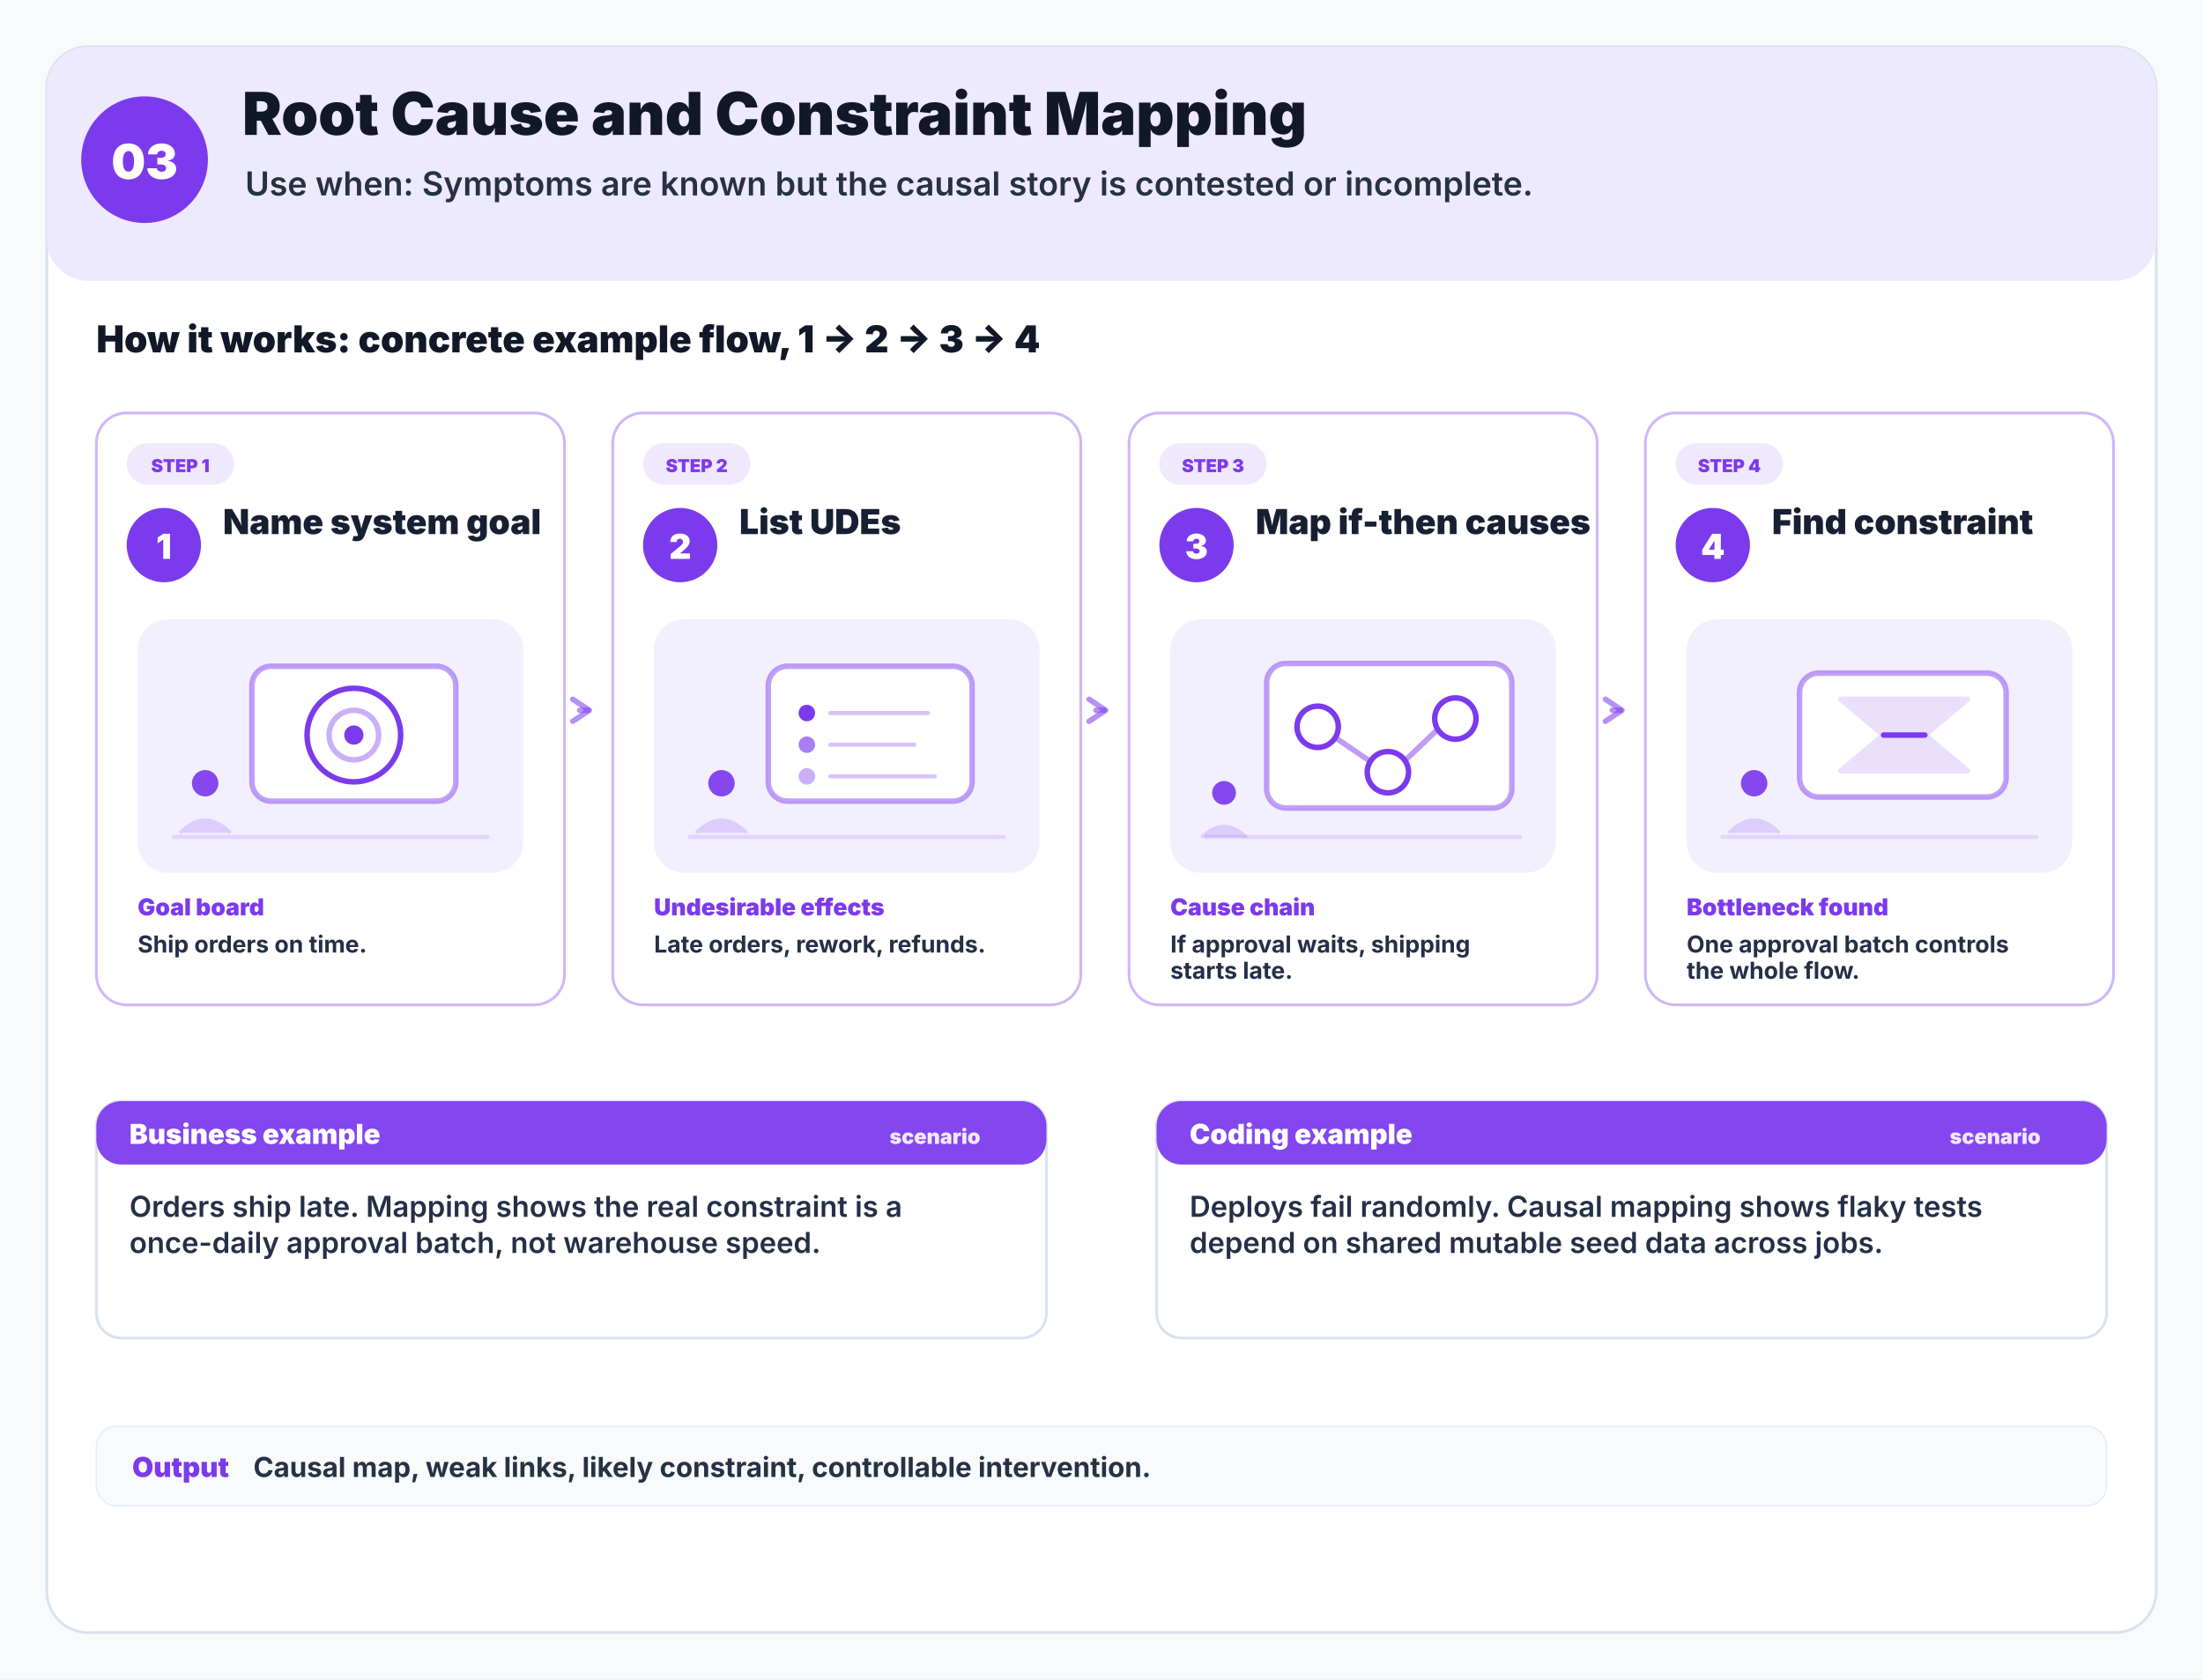
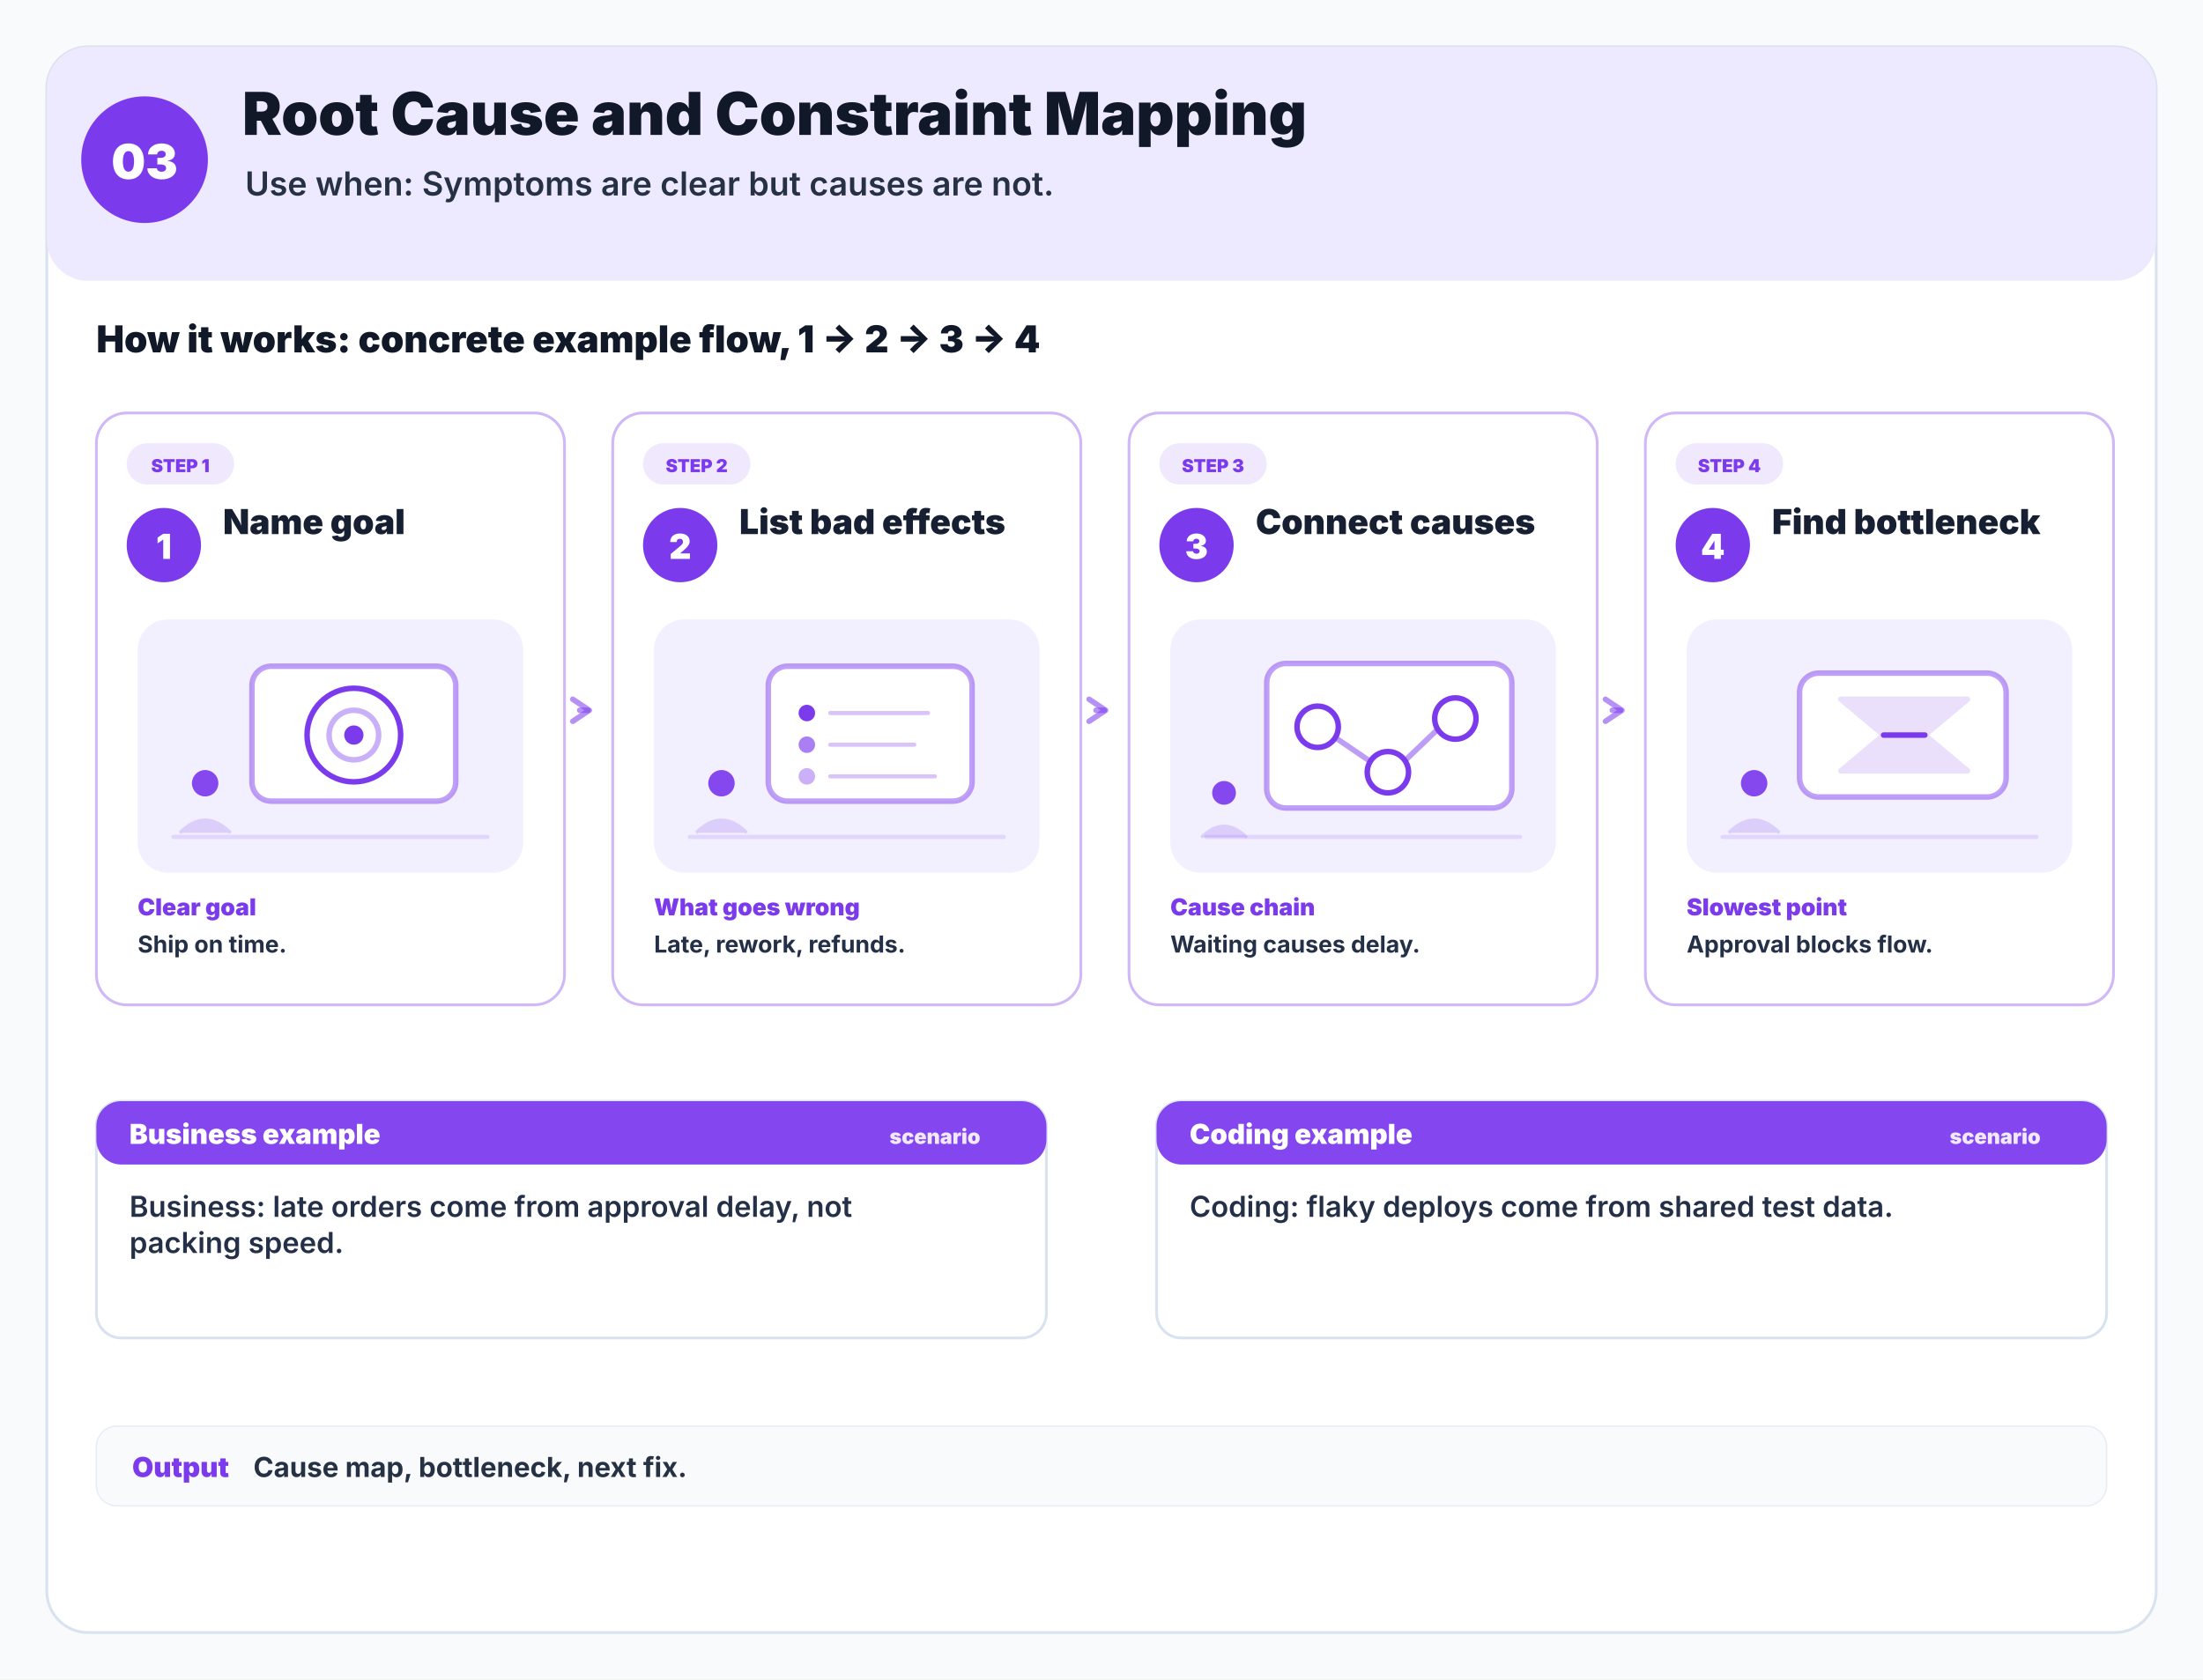
<svg xmlns="http://www.w3.org/2000/svg" width="1600" height="1220" viewBox="0 0 1600 1220" role="img" aria-labelledby="title desc">
  <style>
    .frame-card .frame-bg { transition: stroke-width 160ms ease, filter 160ms ease; }
    .frame-card:hover .frame-bg { stroke-width: 4; filter: url(#softShadow); }
    @media (prefers-reduced-motion: reduce) {
      .frame-card .frame-bg { transition: none; }
    }
  </style>
  <defs>
    <filter id="softShadow" x="-8%" y="-18%" width="116%" height="140%">
      <feDropShadow dx="0" dy="8" stdDeviation="8" flood-color="#0f172a" flood-opacity="0.13" />
    </filter>
  </defs>
  <rect width="1600" height="1220" fill="#f8fafc" />
  <rect x="34" y="34" width="1532" height="1152" rx="30" fill="#ffffff" stroke="#d9e2ef" stroke-width="2" />
  <rect x="34" y="34" width="1532" height="170" rx="30" fill="#ede9fe" />
  <circle cx="105" cy="116" r="46" fill="#7c3aed" />
  <text x="105" y="130" text-anchor="middle" font-size="35" font-weight="900" fill="#ffffff" font-family="Inter, ui-sans-serif, system-ui">03</text>
  <text x="176" y="98" font-size="43" font-weight="900" fill="#111827" font-family="Inter, ui-sans-serif, system-ui">Root Cause and Constraint Mapping</text>
  <text x="178" y="142" text-anchor="start" font-size="24" font-weight="610" fill="#263244" font-family="Inter, ui-sans-serif, system-ui, -apple-system, BlinkMacSystemFont, Segoe UI, Arial, sans-serif">
-     <tspan x="178" dy="0">Use when: Symptoms are known but the causal story is contested or incomplete.</tspan>
+     <tspan x="178" dy="0">Use when: Symptoms are clear but causes are not.</tspan>
  </text>
  <text x="70" y="256" font-size="27" font-weight="900" fill="#111827" font-family="Inter, ui-sans-serif, system-ui">How it works: concrete example flow, 1 -&gt; 2 -&gt; 3 -&gt; 4</text>
  <g class="frame-card">
    <rect class="frame-bg" x="70" y="300" width="340" height="430" rx="22" fill="#ffffff" stroke="#7c3aed" stroke-opacity="0.36" stroke-width="2" />
    <rect x="92" y="322" width="78" height="30" rx="15" fill="#7c3aed" opacity="0.12" />
    <text x="131" y="343" text-anchor="middle" font-size="13" font-weight="900" fill="#7c3aed" letter-spacing="0" font-family="Inter, ui-sans-serif, system-ui">STEP 1</text>
    <circle cx="119" cy="396" r="27" fill="#7c3aed" />
    <text x="119" y="406" text-anchor="middle" font-size="25" font-weight="900" fill="#ffffff" font-family="Inter, ui-sans-serif, system-ui">1</text>
    <text x="162" y="388" text-anchor="start" font-size="25" font-weight="880" fill="#172033" font-family="Inter, ui-sans-serif, system-ui, -apple-system, BlinkMacSystemFont, Segoe UI, Arial, sans-serif">
-       <tspan x="162" dy="0">Name system goal</tspan>
+       <tspan x="162" dy="0">Name goal</tspan>
    </text>
    <g class="step-art">
      <rect x="100" y="450" width="280" height="184" rx="22" fill="#ede9fe" opacity="0.72" />
      <g transform="translate(100, 450)">
        <circle cx="49" cy="119" r="9.6" fill="#7c3aed" opacity="0.92" />
        <path d="M 30.6 155 Q 49 136.6 67.4 155" fill="#7c3aed" opacity="0.18" stroke="#7c3aed" stroke-width="2.4" />
        <rect x="83" y="34" width="148" height="98" rx="14" fill="#ffffff" stroke="#7c3aed" stroke-opacity="0.48" stroke-width="4" />
        <circle cx="157" cy="84" r="34" fill="#ffffff" stroke="#7c3aed" stroke-width="4" />
        <circle cx="157" cy="84" r="18" fill="none" stroke="#7c3aed" stroke-opacity="0.4" stroke-width="4" />
        <circle cx="157" cy="84" r="7" fill="#7c3aed" />
      </g>
      <path d="M 126 608 H 354" stroke="#7c3aed" stroke-width="3" stroke-linecap="round" stroke-linejoin="round" fill="none" opacity="0.14" />
    </g>
    <text x="100" y="665" text-anchor="start" font-size="17" font-weight="900" fill="#7c3aed" font-family="Inter, ui-sans-serif, system-ui, -apple-system, BlinkMacSystemFont, Segoe UI, Arial, sans-serif">
-       <tspan x="100" dy="0">Goal board</tspan>
+       <tspan x="100" dy="0">Clear goal</tspan>
    </text>
    <text x="100" y="692" text-anchor="start" font-size="17" font-weight="650" fill="#243047" font-family="Inter, ui-sans-serif, system-ui, -apple-system, BlinkMacSystemFont, Segoe UI, Arial, sans-serif">
-       <tspan x="100" dy="0">Ship orders on time.</tspan>
+       <tspan x="100" dy="0">Ship on time.</tspan>
    </text>
  </g>
  <g class="frame-card">
    <rect class="frame-bg" x="445" y="300" width="340" height="430" rx="22" fill="#ffffff" stroke="#7c3aed" stroke-opacity="0.36" stroke-width="2" />
    <rect x="467" y="322" width="78" height="30" rx="15" fill="#7c3aed" opacity="0.12" />
    <text x="506" y="343" text-anchor="middle" font-size="13" font-weight="900" fill="#7c3aed" letter-spacing="0" font-family="Inter, ui-sans-serif, system-ui">STEP 2</text>
    <circle cx="494" cy="396" r="27" fill="#7c3aed" />
    <text x="494" y="406" text-anchor="middle" font-size="25" font-weight="900" fill="#ffffff" font-family="Inter, ui-sans-serif, system-ui">2</text>
    <text x="537" y="388" text-anchor="start" font-size="25" font-weight="880" fill="#172033" font-family="Inter, ui-sans-serif, system-ui, -apple-system, BlinkMacSystemFont, Segoe UI, Arial, sans-serif">
-       <tspan x="537" dy="0">List UDEs</tspan>
+       <tspan x="537" dy="0">List bad effects</tspan>
    </text>
    <g class="step-art">
      <rect x="475" y="450" width="280" height="184" rx="22" fill="#ede9fe" opacity="0.72" />
      <g transform="translate(475, 450)">
        <circle cx="49" cy="119" r="9.6" fill="#7c3aed" opacity="0.92" />
        <path d="M 30.6 155 Q 49 136.6 67.4 155" fill="#7c3aed" opacity="0.18" stroke="#7c3aed" stroke-width="2.4" />
        <rect x="83" y="34" width="148" height="98" rx="14" fill="#ffffff" stroke="#7c3aed" stroke-opacity="0.48" stroke-width="4" />
        <circle cx="111" cy="68" r="6" fill="#7c3aed" />
        <circle cx="111" cy="91" r="6" fill="#7c3aed" opacity="0.65" />
        <circle cx="111" cy="114" r="6" fill="#7c3aed" opacity="0.4" />
        <path d="M 128 68 H 199 M 128 91 H 189 M 128 114 H 204" stroke="#7c3aed" stroke-width="3" stroke-linecap="round" stroke-linejoin="round" fill="none" opacity="0.3" />
      </g>
      <path d="M 501 608 H 729" stroke="#7c3aed" stroke-width="3" stroke-linecap="round" stroke-linejoin="round" fill="none" opacity="0.14" />
    </g>
    <text x="475" y="665" text-anchor="start" font-size="17" font-weight="900" fill="#7c3aed" font-family="Inter, ui-sans-serif, system-ui, -apple-system, BlinkMacSystemFont, Segoe UI, Arial, sans-serif">
-       <tspan x="475" dy="0">Undesirable effects</tspan>
+       <tspan x="475" dy="0">What goes wrong</tspan>
    </text>
    <text x="475" y="692" text-anchor="start" font-size="17" font-weight="650" fill="#243047" font-family="Inter, ui-sans-serif, system-ui, -apple-system, BlinkMacSystemFont, Segoe UI, Arial, sans-serif">
-       <tspan x="475" dy="0">Late orders, rework, refunds.</tspan>
+       <tspan x="475" dy="0">Late, rework, refunds.</tspan>
    </text>
  </g>
  <g class="frame-card">
    <rect class="frame-bg" x="820" y="300" width="340" height="430" rx="22" fill="#ffffff" stroke="#7c3aed" stroke-opacity="0.36" stroke-width="2" />
    <rect x="842" y="322" width="78" height="30" rx="15" fill="#7c3aed" opacity="0.12" />
    <text x="881" y="343" text-anchor="middle" font-size="13" font-weight="900" fill="#7c3aed" letter-spacing="0" font-family="Inter, ui-sans-serif, system-ui">STEP 3</text>
    <circle cx="869" cy="396" r="27" fill="#7c3aed" />
    <text x="869" y="406" text-anchor="middle" font-size="25" font-weight="900" fill="#ffffff" font-family="Inter, ui-sans-serif, system-ui">3</text>
    <text x="912" y="388" text-anchor="start" font-size="25" font-weight="880" fill="#172033" font-family="Inter, ui-sans-serif, system-ui, -apple-system, BlinkMacSystemFont, Segoe UI, Arial, sans-serif">
-       <tspan x="912" dy="0">Map if-then causes</tspan>
+       <tspan x="912" dy="0">Connect causes</tspan>
    </text>
    <g class="step-art">
      <rect x="850" y="450" width="280" height="184" rx="22" fill="#ede9fe" opacity="0.72" />
      <g transform="translate(850, 450)">
        <circle cx="39" cy="126" r="8.64" fill="#7c3aed" opacity="0.92" />
        <path d="M 22.44 158.4 Q 39 141.84 55.56 158.4" fill="#7c3aed" opacity="0.18" stroke="#7c3aed" stroke-width="2.16" />
        <rect x="70" y="32" width="178" height="105" rx="14" fill="#ffffff" stroke="#7c3aed" stroke-opacity="0.48" stroke-width="4" />
        <circle cx="107" cy="78" r="15" fill="#ffffff" stroke="#7c3aed" stroke-width="4" />
        <circle cx="158" cy="111" r="15" fill="#ffffff" stroke="#7c3aed" stroke-width="4" />
        <circle cx="207" cy="72" r="15" fill="#ffffff" stroke="#7c3aed" stroke-width="4" />
        <path d="M 120 86 L 145 103 M 171 102 L 194 80" stroke="#7c3aed" stroke-width="4" stroke-linecap="round" stroke-linejoin="round" fill="none" opacity="0.5" />
      </g>
      <path d="M 876 608 H 1104" stroke="#7c3aed" stroke-width="3" stroke-linecap="round" stroke-linejoin="round" fill="none" opacity="0.14" />
    </g>
    <text x="850" y="665" text-anchor="start" font-size="17" font-weight="900" fill="#7c3aed" font-family="Inter, ui-sans-serif, system-ui, -apple-system, BlinkMacSystemFont, Segoe UI, Arial, sans-serif">
      <tspan x="850" dy="0">Cause chain</tspan>
    </text>
    <text x="850" y="692" text-anchor="start" font-size="17" font-weight="650" fill="#243047" font-family="Inter, ui-sans-serif, system-ui, -apple-system, BlinkMacSystemFont, Segoe UI, Arial, sans-serif">
-       <tspan x="850" dy="0">If approval waits, shipping</tspan>
-       <tspan x="850" dy="19.04">starts late.</tspan>
+       <tspan x="850" dy="0">Waiting causes delay.</tspan>
    </text>
  </g>
  <g class="frame-card">
    <rect class="frame-bg" x="1195" y="300" width="340" height="430" rx="22" fill="#ffffff" stroke="#7c3aed" stroke-opacity="0.36" stroke-width="2" />
    <rect x="1217" y="322" width="78" height="30" rx="15" fill="#7c3aed" opacity="0.12" />
    <text x="1256" y="343" text-anchor="middle" font-size="13" font-weight="900" fill="#7c3aed" letter-spacing="0" font-family="Inter, ui-sans-serif, system-ui">STEP 4</text>
    <circle cx="1244" cy="396" r="27" fill="#7c3aed" />
    <text x="1244" y="406" text-anchor="middle" font-size="25" font-weight="900" fill="#ffffff" font-family="Inter, ui-sans-serif, system-ui">4</text>
    <text x="1287" y="388" text-anchor="start" font-size="25" font-weight="880" fill="#172033" font-family="Inter, ui-sans-serif, system-ui, -apple-system, BlinkMacSystemFont, Segoe UI, Arial, sans-serif">
-       <tspan x="1287" dy="0">Find constraint</tspan>
+       <tspan x="1287" dy="0">Find bottleneck</tspan>
    </text>
    <g class="step-art">
      <rect x="1225" y="450" width="280" height="184" rx="22" fill="#ede9fe" opacity="0.72" />
      <g transform="translate(1225, 450)">
        <circle cx="49" cy="119" r="9.6" fill="#7c3aed" opacity="0.92" />
        <path d="M 30.6 155 Q 49 136.6 67.4 155" fill="#7c3aed" opacity="0.18" stroke="#7c3aed" stroke-width="2.4" />
        <rect x="82" y="39" width="150" height="90" rx="14" fill="#ffffff" stroke="#7c3aed" stroke-opacity="0.48" stroke-width="4" />
        <path d="M 112 58 H 204 L 173 84 L 204 110 H 112 L 143 84 Z" fill="#7c3aed" opacity="0.16" stroke="#7c3aed" stroke-width="4" stroke-linejoin="round" />
        <path d="M 143 84 H 173" stroke="#7c3aed" stroke-width="4" stroke-linecap="round" stroke-linejoin="round" fill="none" />
      </g>
      <path d="M 1251 608 H 1479" stroke="#7c3aed" stroke-width="3" stroke-linecap="round" stroke-linejoin="round" fill="none" opacity="0.14" />
    </g>
    <text x="1225" y="665" text-anchor="start" font-size="17" font-weight="900" fill="#7c3aed" font-family="Inter, ui-sans-serif, system-ui, -apple-system, BlinkMacSystemFont, Segoe UI, Arial, sans-serif">
-       <tspan x="1225" dy="0">Bottleneck found</tspan>
+       <tspan x="1225" dy="0">Slowest point</tspan>
    </text>
    <text x="1225" y="692" text-anchor="start" font-size="17" font-weight="650" fill="#243047" font-family="Inter, ui-sans-serif, system-ui, -apple-system, BlinkMacSystemFont, Segoe UI, Arial, sans-serif">
-       <tspan x="1225" dy="0">One approval batch controls</tspan>
-       <tspan x="1225" dy="19.04">the whole flow.</tspan>
+       <tspan x="1225" dy="0">Approval blocks flow.</tspan>
    </text>
  </g>
  <path d="M 421 516 H 427" stroke="#7c3aed" stroke-width="4" stroke-linecap="round" opacity="0.56" />
  <path d="M 416 508 L 428 516 L 416 524" fill="none" stroke="#7c3aed" stroke-width="4" stroke-linecap="round" stroke-linejoin="round" opacity="0.56" />
  <path d="M 796 516 H 802" stroke="#7c3aed" stroke-width="4" stroke-linecap="round" opacity="0.56" />
  <path d="M 791 508 L 803 516 L 791 524" fill="none" stroke="#7c3aed" stroke-width="4" stroke-linecap="round" stroke-linejoin="round" opacity="0.56" />
  <path d="M 1171 516 H 1177" stroke="#7c3aed" stroke-width="4" stroke-linecap="round" opacity="0.56" />
  <path d="M 1166 508 L 1178 516 L 1166 524" fill="none" stroke="#7c3aed" stroke-width="4" stroke-linecap="round" stroke-linejoin="round" opacity="0.56" />
  <rect x="70" y="800" width="690" height="172" rx="18" fill="#ffffff" stroke="#d9e2ef" stroke-width="2" />
  <rect x="70" y="800" width="690" height="46" rx="18" fill="#7c3aed" opacity="0.94" />
  <text x="94" y="831" font-size="20" font-weight="850" fill="#ffffff" font-family="Inter, ui-sans-serif, system-ui">Business example</text>
  <text x="712" y="831" text-anchor="end" font-size="15" font-weight="850" fill="#ffffff" opacity="0.88" font-family="Inter, ui-sans-serif, system-ui">scenario</text>
  <text x="94" y="884" text-anchor="start" font-size="21" font-weight="620" fill="#243047" font-family="Inter, ui-sans-serif, system-ui, -apple-system, BlinkMacSystemFont, Segoe UI, Arial, sans-serif">
-     <tspan x="94" dy="0">Orders ship late. Mapping shows the real constraint is a</tspan>
-     <tspan x="94" dy="26.25">once-daily approval batch, not warehouse speed.</tspan>
+     <tspan x="94" dy="0">Business: late orders come from approval delay, not</tspan>
+     <tspan x="94" dy="26.25">packing speed.</tspan>
  </text>
  <rect x="840" y="800" width="690" height="172" rx="18" fill="#ffffff" stroke="#d9e2ef" stroke-width="2" />
  <rect x="840" y="800" width="690" height="46" rx="18" fill="#7c3aed" opacity="0.94" />
  <text x="864" y="831" font-size="20" font-weight="850" fill="#ffffff" font-family="Inter, ui-sans-serif, system-ui">Coding example</text>
  <text x="1482" y="831" text-anchor="end" font-size="15" font-weight="850" fill="#ffffff" opacity="0.88" font-family="Inter, ui-sans-serif, system-ui">scenario</text>
  <text x="864" y="884" text-anchor="start" font-size="21" font-weight="620" fill="#243047" font-family="Inter, ui-sans-serif, system-ui, -apple-system, BlinkMacSystemFont, Segoe UI, Arial, sans-serif">
-     <tspan x="864" dy="0">Deploys fail randomly. Causal mapping shows flaky tests</tspan>
-     <tspan x="864" dy="26.25">depend on shared mutable seed data across jobs.</tspan>
+     <tspan x="864" dy="0">Coding: flaky deploys come from shared test data.</tspan>
  </text>
  <rect x="70" y="1036" width="1460" height="58" rx="15" fill="#f8fafc" stroke="#e5edf6" />
  <text x="96" y="1073" font-size="20" font-weight="900" fill="#7c3aed" font-family="Inter, ui-sans-serif, system-ui">Output</text>
  <text x="184" y="1073" text-anchor="start" font-size="20" font-weight="700" fill="#263244" font-family="Inter, ui-sans-serif, system-ui, -apple-system, BlinkMacSystemFont, Segoe UI, Arial, sans-serif">
-     <tspan x="184" dy="0">Causal map, weak links, likely constraint, controllable intervention.</tspan>
+     <tspan x="184" dy="0">Cause map, bottleneck, next fix.</tspan>
  </text>
</svg>
